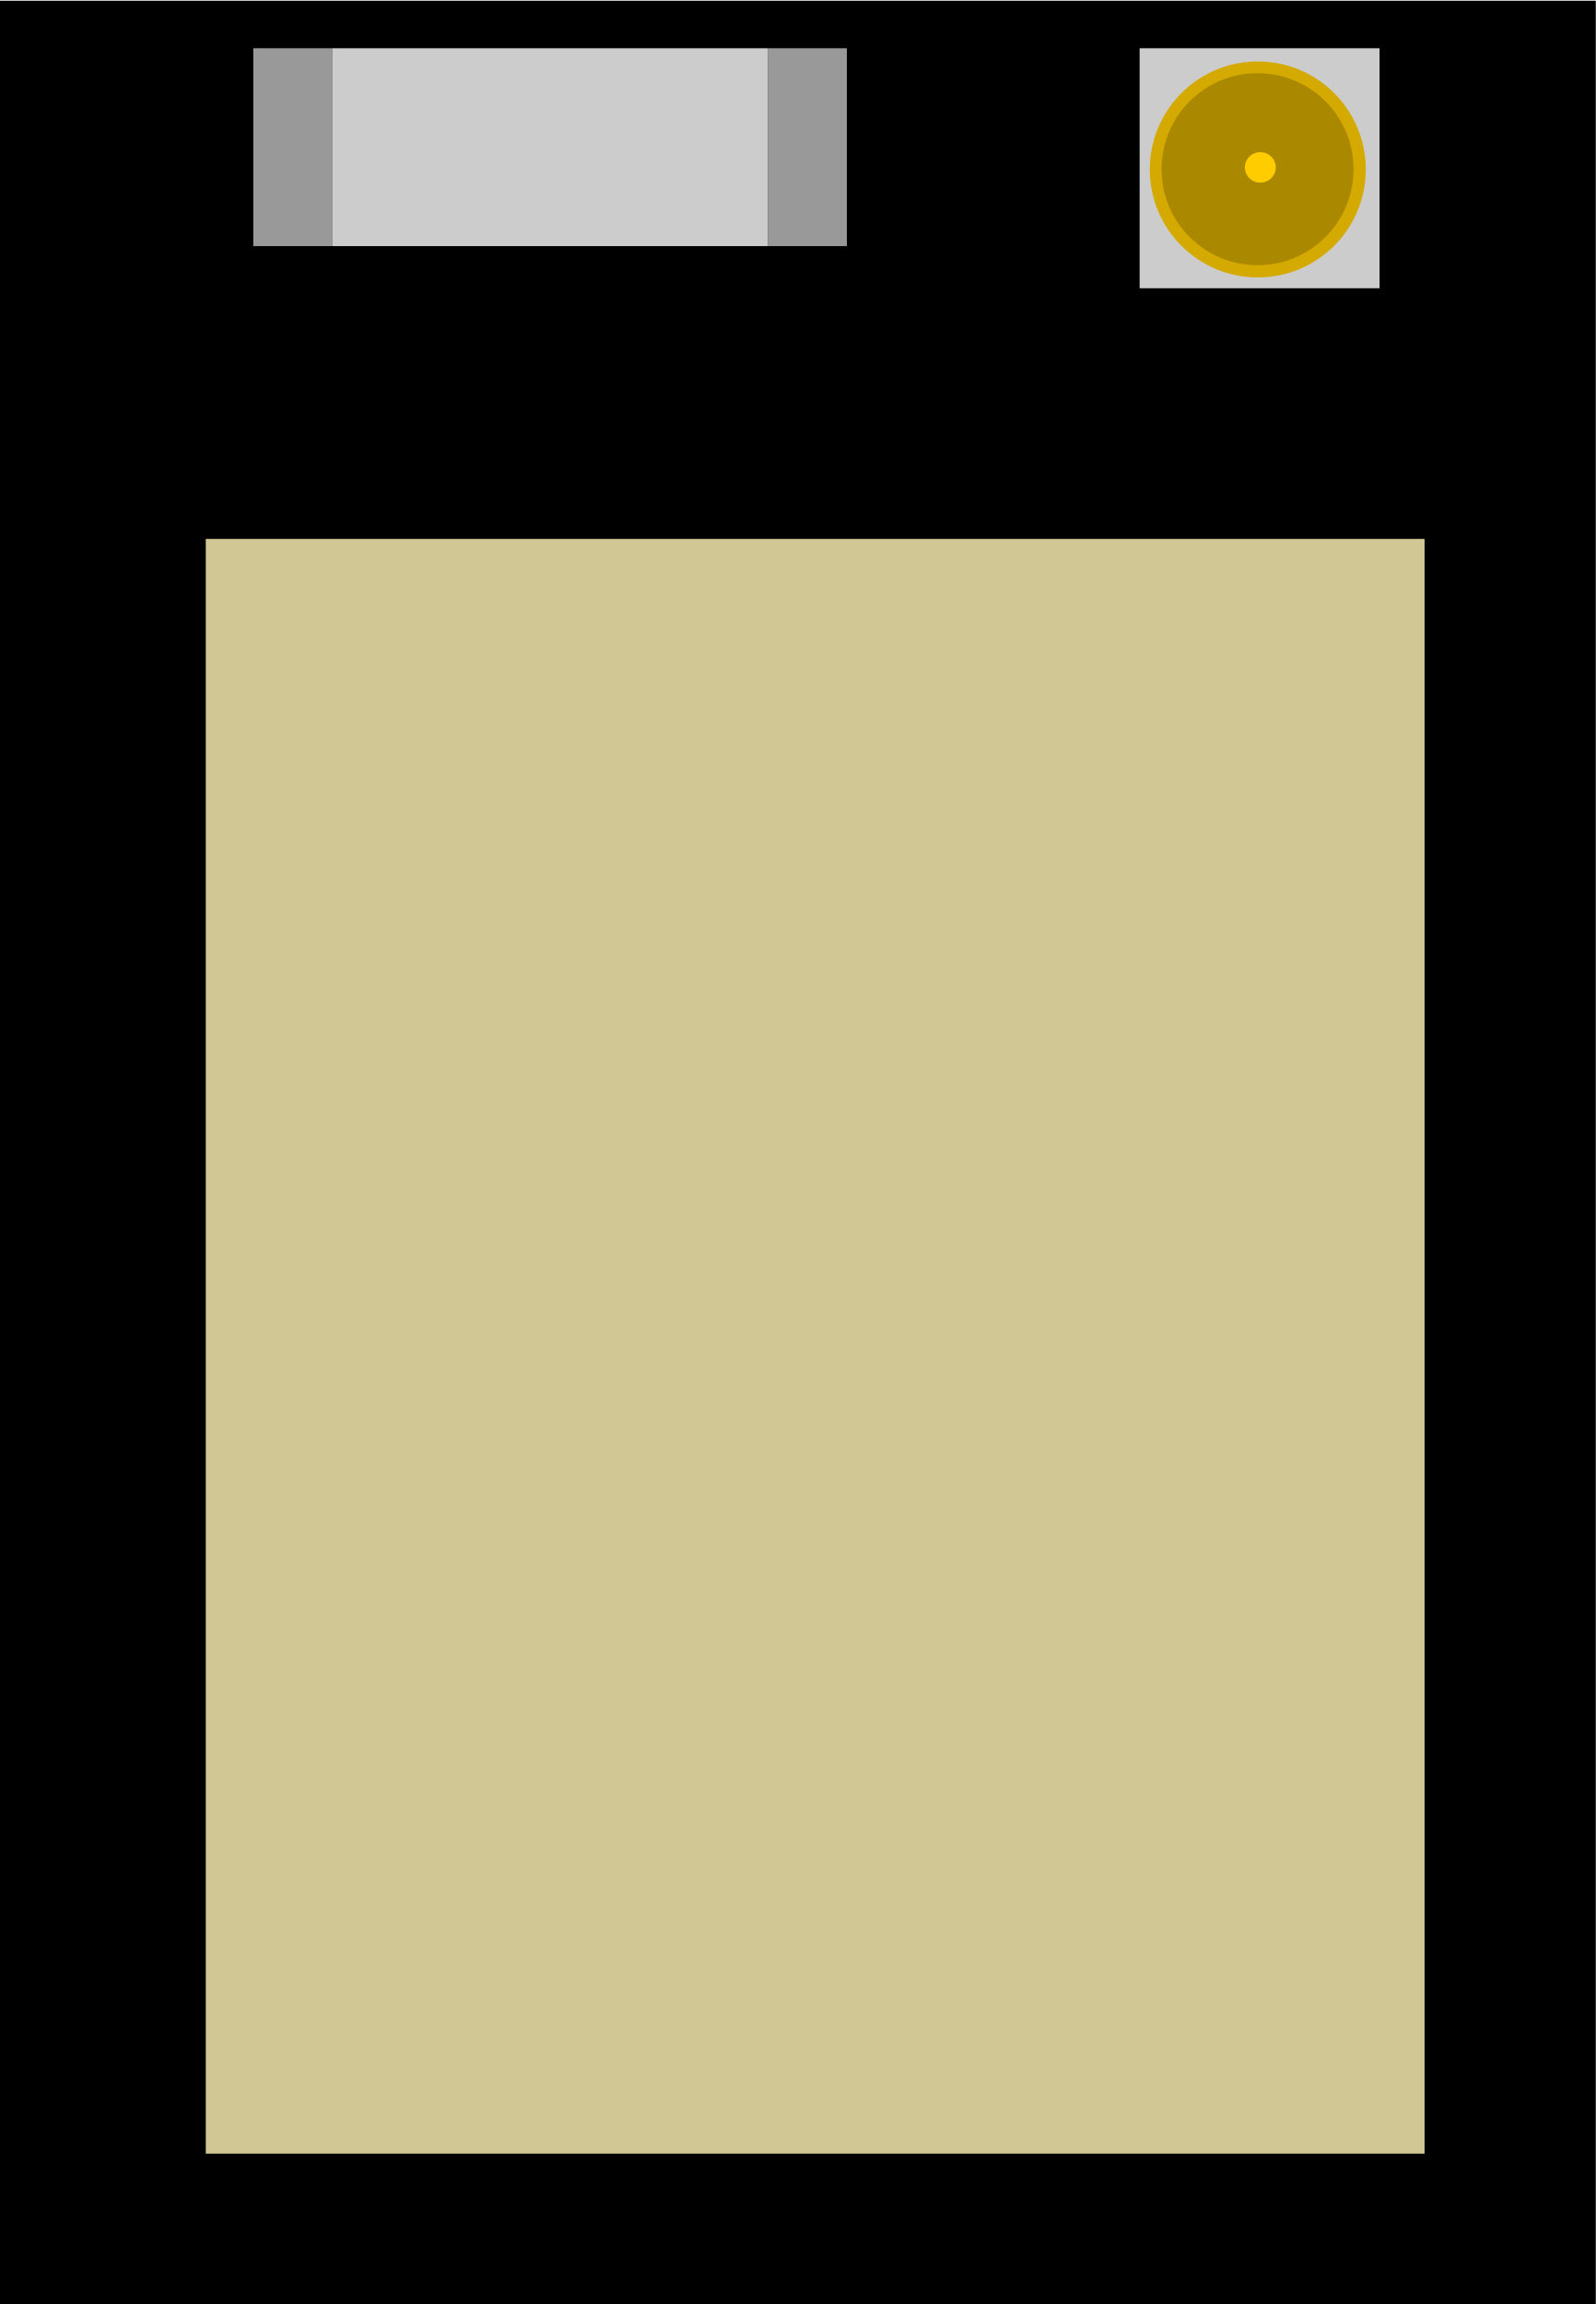
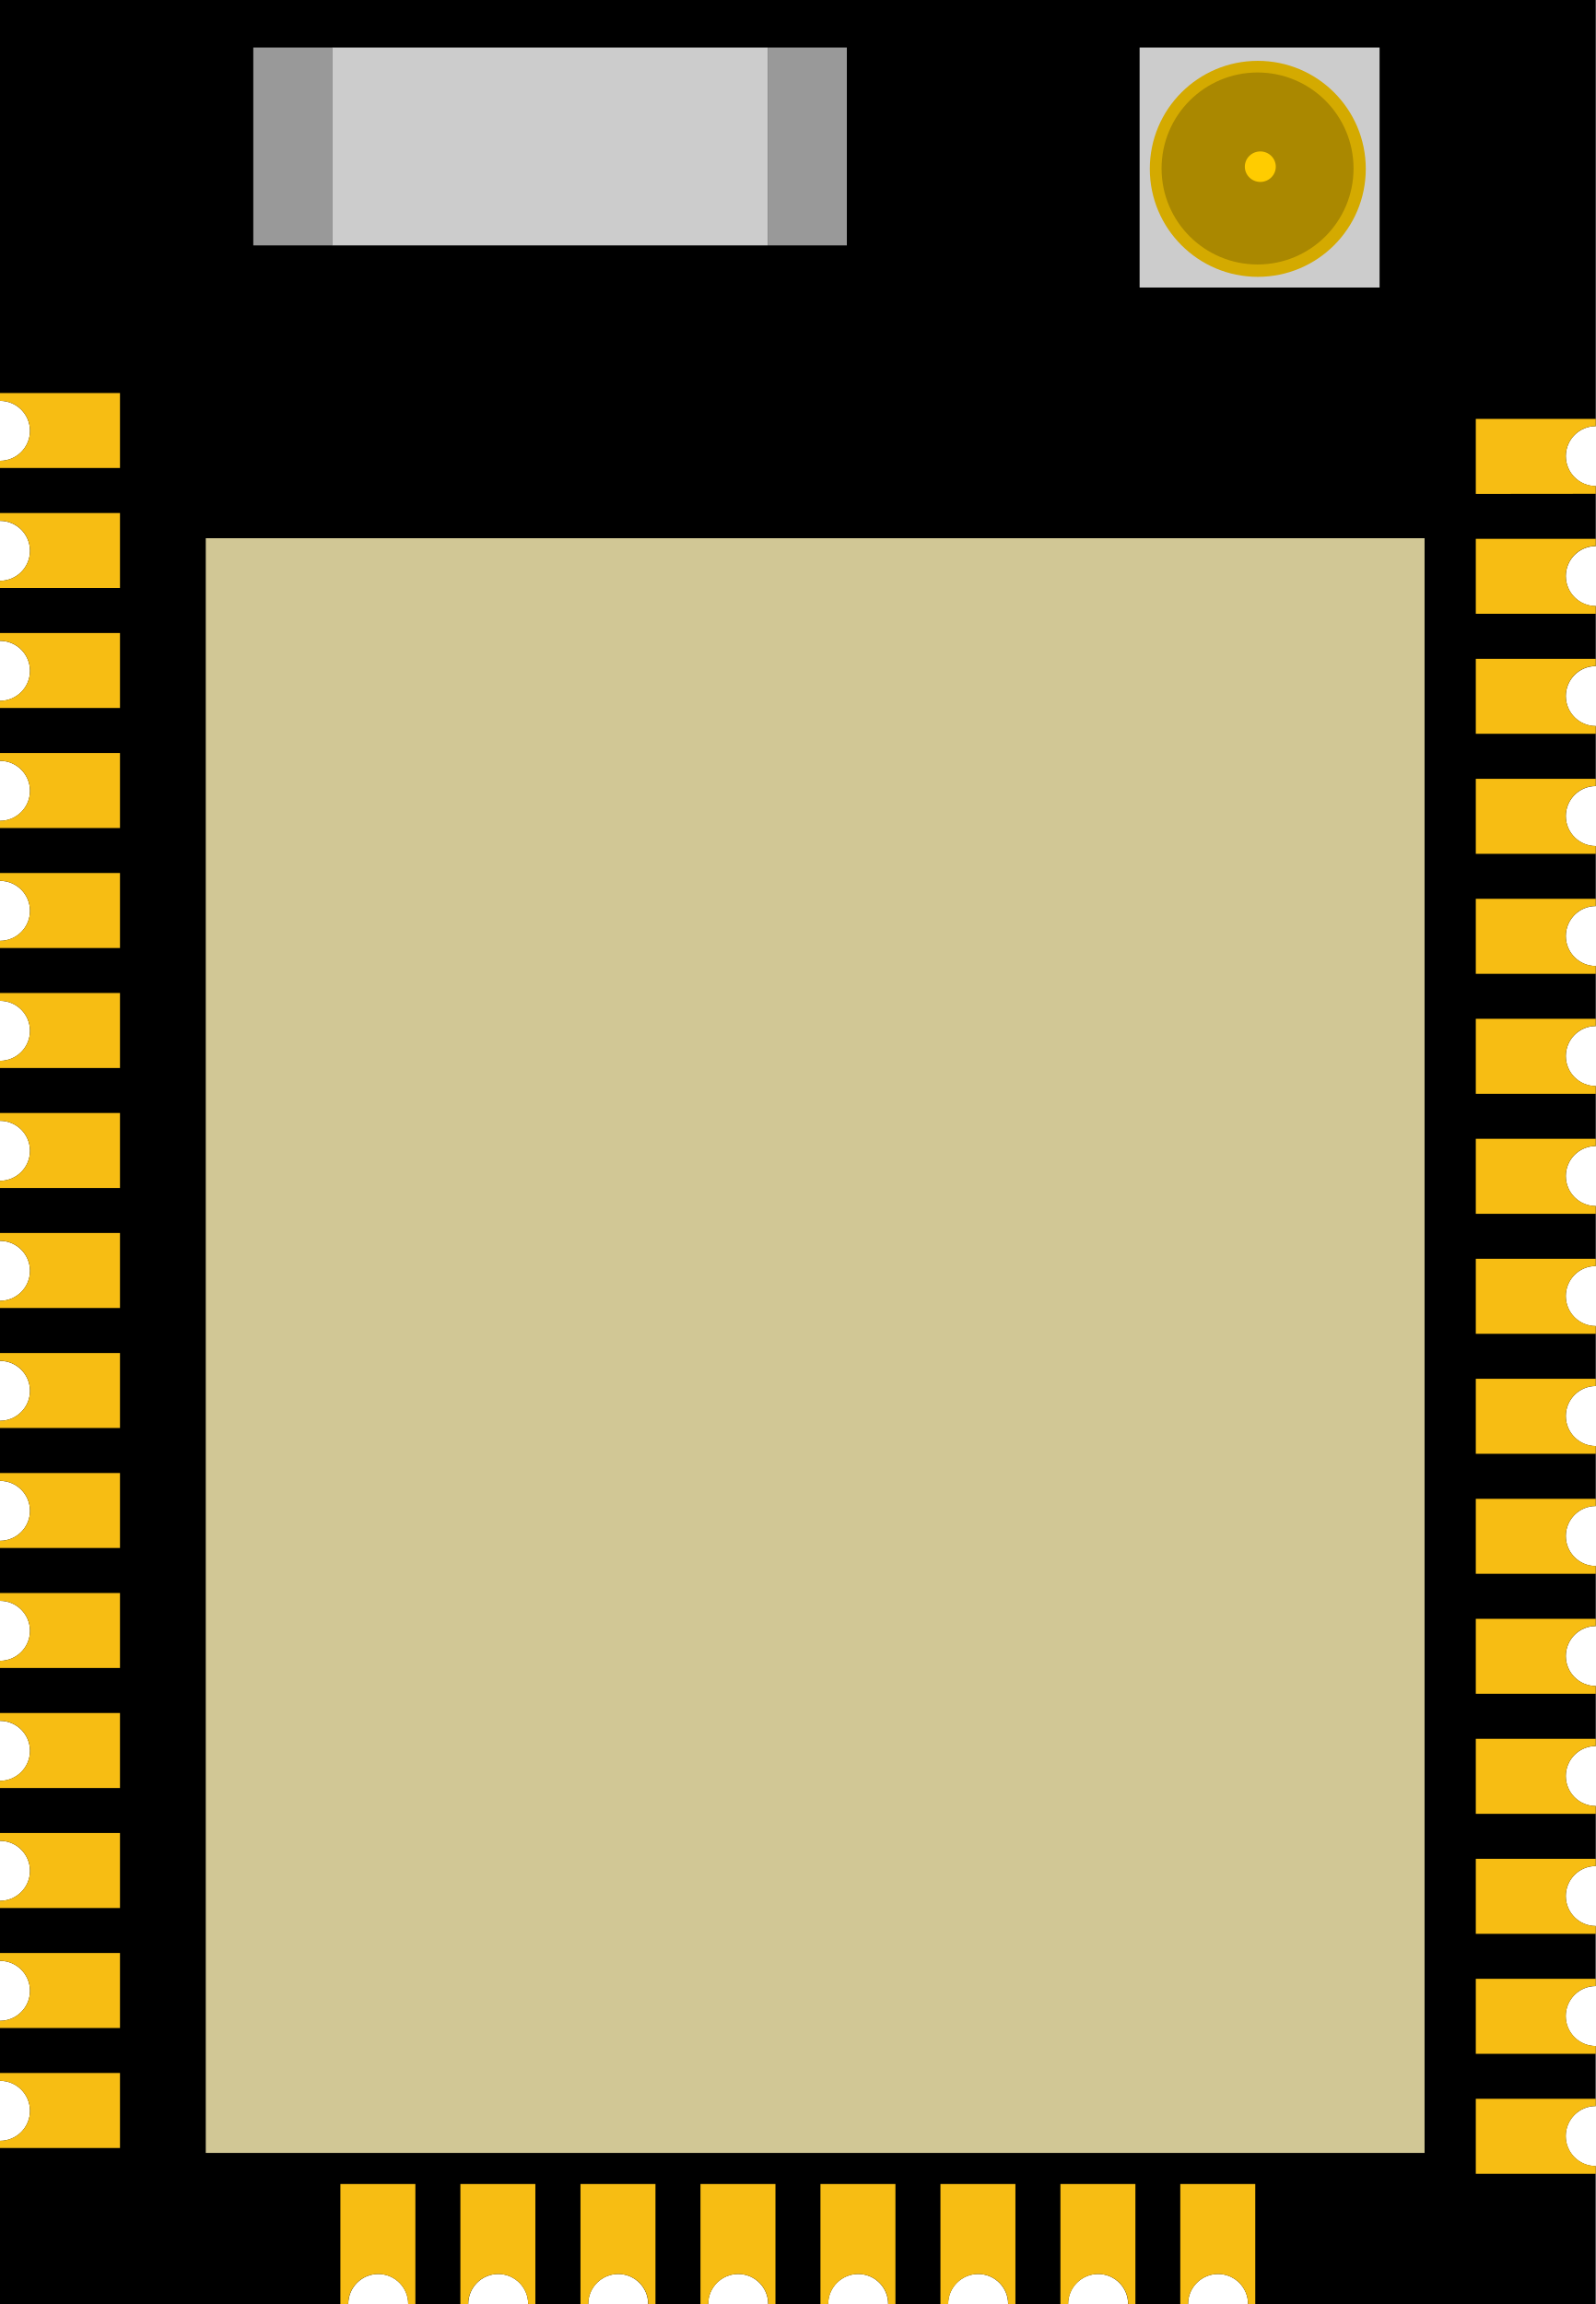
<svg xmlns="http://www.w3.org/2000/svg" width="13.3mm" height="19.2mm" viewBox="0 0 13.3 19.2" version="1.1" id="svg8">
  <defs id="defs2" />
  <g id="layer1" transform="translate(0,-277.8)">
-     <rect id="rect3713" width="13.3" height="19.2" x="7.2883752e-09" y="277.806" style="stroke-width:0.265" />
-     <rect style="fill:#d1c795;fill-opacity:1;stroke-width:0.265" id="rect3728" width="10.158" height="13.456" x="1.715" y="282.291" />
-     <rect style="fill:#999999;fill-opacity:1;stroke-width:0.083" id="rect4557" width="0.66" height="1.649" x="2.111" y="278.202" />
-     <rect style="fill:#cccccc;fill-opacity:1;stroke-width:0.265" id="rect4559" width="3.628" height="1.649" x="2.77" y="278.202" />
-     <rect style="fill:#999999;fill-opacity:1;stroke-width:0.083" id="rect4557-2" width="0.66" height="1.649" x="6.398" y="278.202" />
-     <rect style="fill:#cccccc;fill-opacity:1;stroke-width:0.265" id="rect4576" width="2" height="2" x="9.498" y="278.202" />
-     <circle style="fill:#d4aa00;fill-opacity:1;stroke-width:0.397" id="path4578" cx="10.483" cy="279.212" r="0.9" />
-     <circle style="fill:#aa8800;fill-opacity:1;stroke-width:0.353" id="path4578-6" cx="10.481" cy="279.21" r="0.8" />
-     <ellipse style="fill:#ffcc00;fill-opacity:1;stroke-width:0.265" id="path4595" cx="10.504" cy="279.195" rx="0.129" ry="0.127" />
-     <flowRoot xml:space="preserve" id="flowRoot3827" style="font-style:normal;font-weight:normal;font-size:40px;line-height:1.25;font-family:sans-serif;letter-spacing:0px;word-spacing:0px;fill:#000000;fill-opacity:1;stroke:none" transform="matrix(0.2645833,0,0,0.2645833,10.95266,273.6623)">
-       <flowRegion id="flowRegion3829">
-         <rect id="rect3831" width="119.588" height="68.227" x="-30.97" y="9.707" />
-       </flowRegion>
-       <flowPara id="flowPara3833" style="font-style:normal;font-variant:normal;font-weight:normal;font-stretch:normal;font-size:10.667px;font-family:OCRA;-inkscape-font-specification:OCRA">TTGO</flowPara>
-     </flowRoot>
-     <text xml:space="preserve" style="font-style:normal;font-weight:normal;font-size:10.583px;line-height:1.25;font-family:sans-serif;letter-spacing:0px;word-spacing:0px;fill:#000000;fill-opacity:1;stroke:none;stroke-width:0.265" x="2.637" y="10.032" id="text3845">
-       <tspan id="tspan3843" x="2.637" y="10.032" style="font-style:normal;font-variant:normal;font-weight:normal;font-stretch:normal;font-size:1.411px;font-family:ocra;-inkscape-font-specification:ocra;stroke-width:0.265">Micro-32</tspan>
-     </text>
+     <path style="stroke-width:1" d="M 0,0 V 12.625 A 0.945,0.945 0 0 1 0.945,13.57 0.945,0.945 0 0 1 0,14.514 v 1.891 A 0.945,0.945 0 0 1 0.945,17.35 0.945,0.945 0 0 1 0,18.293 v 1.891 A 0.945,0.945 0 0 1 0.945,21.129 0.945,0.945 0 0 1 0,22.074 v 1.889 A 0.945,0.945 0 0 1 0.945,24.908 0.945,0.945 0 0 1 0,25.854 v 1.889 A 0.945,0.945 0 0 1 0.945,28.688 0.945,0.945 0 0 1 0,29.633 v 1.889 A 0.945,0.945 0 0 1 0.945,32.467 0.945,0.945 0 0 1 0,33.412 v 1.889 A 0.945,0.945 0 0 1 0.945,36.246 0.945,0.945 0 0 1 0,37.191 v 1.891 A 0.945,0.945 0 0 1 0.945,40.025 0.945,0.945 0 0 1 0,40.971 v 1.891 A 0.945,0.945 0 0 1 0.945,43.805 0.945,0.945 0 0 1 0,44.75 v 1.891 A 0.945,0.945 0 0 1 0.945,47.586 0.945,0.945 0 0 1 0,48.529 v 1.891 A 0.945,0.945 0 0 1 0.945,51.365 0.945,0.945 0 0 1 0,52.309 v 1.891 A 0.945,0.945 0 0 1 0.945,55.145 0.945,0.945 0 0 1 0,56.09 v 1.889 A 0.945,0.945 0 0 1 0.945,58.924 0.945,0.945 0 0 1 0,59.869 v 1.889 A 0.945,0.945 0 0 1 0.945,62.703 0.945,0.945 0 0 1 0,63.648 v 1.889 A 0.945,0.945 0 0 1 0.945,66.482 0.945,0.945 0 0 1 0,67.428 v 5.139 h 10.971 a 0.945,0.945 0 0 1 0.943,-0.945 0.945,0.945 0 0 1 0.945,0.945 H 14.75 a 0.945,0.945 0 0 1 0.943,-0.945 0.945,0.945 0 0 1 0.945,0.945 h 1.891 a 0.945,0.945 0 0 1 0.945,-0.945 0.945,0.945 0 0 1 0.943,0.945 h 1.891 a 0.945,0.945 0 0 1 0.945,-0.945 0.945,0.945 0 0 1 0.945,0.945 h 1.889 a 0.945,0.945 0 0 1 0.945,-0.945 0.945,0.945 0 0 1 0.945,0.945 h 1.889 a 0.945,0.945 0 0 1 0.945,-0.945 0.945,0.945 0 0 1 0.945,0.945 h 1.889 a 0.945,0.945 0 0 1 0.945,-0.945 0.945,0.945 0 0 1 0.945,0.945 h 1.889 a 0.945,0.945 0 0 1 0.945,-0.945 0.945,0.945 0 0 1 0.945,0.945 h 10.951 v -4.344 a 0.945,0.945 0 0 1 -0.945,-0.945 0.945,0.945 0 0 1 0.945,-0.945 v -1.891 a 0.945,0.945 0 0 1 -0.945,-0.943 0.945,0.945 0 0 1 0.945,-0.945 V 60.662 A 0.945,0.945 0 0 1 49.322,59.719 0.945,0.945 0 0 1 50.268,58.773 V 56.883 A 0.945,0.945 0 0 1 49.322,55.938 0.945,0.945 0 0 1 50.268,54.994 v -1.891 a 0.945,0.945 0 0 1 -0.945,-0.945 0.945,0.945 0 0 1 0.945,-0.943 v -1.891 a 0.945,0.945 0 0 1 -0.945,-0.945 0.945,0.945 0 0 1 0.945,-0.945 v -1.889 a 0.945,0.945 0 0 1 -0.945,-0.945 0.945,0.945 0 0 1 0.945,-0.945 V 41.766 A 0.945,0.945 0 0 1 49.322,40.82 0.945,0.945 0 0 1 50.268,39.875 v -1.889 a 0.945,0.945 0 0 1 -0.945,-0.945 0.945,0.945 0 0 1 0.945,-0.945 v -1.889 a 0.945,0.945 0 0 1 -0.945,-0.945 0.945,0.945 0 0 1 0.945,-0.945 v -1.891 a 0.945,0.945 0 0 1 -0.945,-0.943 0.945,0.945 0 0 1 0.945,-0.945 v -1.891 a 0.945,0.945 0 0 1 -0.945,-0.943 0.945,0.945 0 0 1 0.945,-0.945 v -1.891 a 0.945,0.945 0 0 1 -0.945,-0.945 0.945,0.945 0 0 1 0.945,-0.943 v -1.891 a 0.945,0.945 0 0 1 -0.945,-0.945 0.945,0.945 0 0 1 0.945,-0.943 v -1.891 a 0.945,0.945 0 0 1 -0.945,-0.945 0.945,0.945 0 0 1 0.945,-0.943 V 0 Z" transform="matrix(0.2645833,0,0,0.2645833,0,277.8)" id="rect3713" />
+     <rect style="fill:#d1c795;fill-opacity:1;stroke-width:0.265" id="rect3728" width="10.158" height="13.456" x="1.715" y="282.285" />
+     <rect style="fill:#999999;fill-opacity:1;stroke-width:0.083" id="rect4557" width="0.66" height="1.649" x="2.111" y="278.196" />
+     <rect style="fill:#cccccc;fill-opacity:1;stroke-width:0.265" id="rect4559" width="3.628" height="1.649" x="2.77" y="278.196" />
+     <rect style="fill:#999999;fill-opacity:1;stroke-width:0.083" id="rect4557-2" width="0.66" height="1.649" x="6.398" y="278.196" />
+     <rect style="fill:#cccccc;fill-opacity:1;stroke-width:0.265" id="rect4576" width="2" height="2" x="9.498" y="278.196" />
+     <circle style="fill:#d4aa00;fill-opacity:1;stroke-width:0.397" id="path4578" cx="10.483" cy="279.207" r="0.9" />
+     <circle style="fill:#aa8800;fill-opacity:1;stroke-width:0.353" id="path4578-6" cx="10.481" cy="279.204" r="0.8" />
+     <ellipse style="fill:#ffcc00;fill-opacity:1;stroke-width:0.265" id="path4595" cx="10.504" cy="279.189" rx="0.129" ry="0.127" />
+     <g id="g795">
+       <path id="rect3869" d="m 0,295.075 v 0.065 A 0.25,0.25 0 0 1 0.25,295.39 0.25,0.25 0 0 1 0,295.64 V 295.7 h 1 v -0.625 z" style="fill:#f7bd13;fill-opacity:1;stroke:none;stroke-width:0.015;stroke-miterlimit:4;stroke-dasharray:none;stroke-opacity:1;paint-order:stroke fill markers" />
+       <path id="rect3869-5" d="m 0,294.075 v 0.065 A 0.25,0.25 0 0 1 0.25,294.39 0.25,0.25 0 0 1 0,294.64 V 294.7 h 1 v -0.625 z" style="fill:#f7bd13;fill-opacity:1;stroke:none;stroke-width:0.015;stroke-miterlimit:4;stroke-dasharray:none;stroke-opacity:1;paint-order:stroke fill markers" />
+       <path id="rect3869-9" d="m 0,293.075 v 0.065 A 0.25,0.25 0 0 1 0.25,293.39 0.25,0.25 0 0 1 0,293.64 V 293.7 h 1 v -0.625 z" style="fill:#f7bd13;fill-opacity:1;stroke:none;stroke-width:0.015;stroke-miterlimit:4;stroke-dasharray:none;stroke-opacity:1;paint-order:stroke fill markers" />
+       <path id="rect3869-9-1" d="m 0,292.075 v 0.065 A 0.25,0.25 0 0 1 0.25,292.39 0.25,0.25 0 0 1 0,292.64 V 292.7 h 1 v -0.625 z" style="fill:#f7bd13;fill-opacity:1;stroke:none;stroke-width:0.015;stroke-miterlimit:4;stroke-dasharray:none;stroke-opacity:1;paint-order:stroke fill markers" />
+       <path id="rect3869-9-3" d="m 0,291.075 v 0.065 A 0.25,0.25 0 0 1 0.25,291.39 0.25,0.25 0 0 1 0,291.64 V 291.7 h 1 v -0.625 z" style="fill:#f7bd13;fill-opacity:1;stroke:none;stroke-width:0.015;stroke-miterlimit:4;stroke-dasharray:none;stroke-opacity:1;paint-order:stroke fill markers" />
+       <path id="rect3869-9-4" d="m 0,290.075 v 0.065 A 0.25,0.25 0 0 1 0.25,290.39 0.25,0.25 0 0 1 0,290.64 V 290.7 h 1 v -0.625 z" style="fill:#f7bd13;fill-opacity:1;stroke:none;stroke-width:0.015;stroke-miterlimit:4;stroke-dasharray:none;stroke-opacity:1;paint-order:stroke fill markers" />
+       <path id="rect3869-9-39" d="m 0,289.075 v 0.065 A 0.25,0.25 0 0 1 0.25,289.39 0.25,0.25 0 0 1 0,289.64 V 289.7 h 1 v -0.625 z" style="fill:#f7bd13;fill-opacity:1;stroke:none;stroke-width:0.015;stroke-miterlimit:4;stroke-dasharray:none;stroke-opacity:1;paint-order:stroke fill markers" />
+       <path id="rect3869-9-39-6" d="m 0,288.075 v 0.065 A 0.25,0.25 0 0 1 0.25,288.39 0.25,0.25 0 0 1 0,288.64 V 288.7 h 1 v -0.625 z" style="fill:#f7bd13;fill-opacity:1;stroke:none;stroke-width:0.015;stroke-miterlimit:4;stroke-dasharray:none;stroke-opacity:1;paint-order:stroke fill markers" />
+       <path id="rect3869-9-39-6-4" d="m 0,287.075 v 0.065 A 0.25,0.25 0 0 1 0.25,287.39 0.25,0.25 0 0 1 0,287.64 V 287.7 h 1 v -0.625 z" style="fill:#f7bd13;fill-opacity:1;stroke:none;stroke-width:0.015;stroke-miterlimit:4;stroke-dasharray:none;stroke-opacity:1;paint-order:stroke fill markers" />
+       <path id="rect3869-9-39-6-4-3" d="m 0,286.075 v 0.065 A 0.25,0.25 0 0 1 0.25,286.39 0.25,0.25 0 0 1 0,286.64 V 286.7 h 1 v -0.625 z" style="fill:#f7bd13;fill-opacity:1;stroke:none;stroke-width:0.015;stroke-miterlimit:4;stroke-dasharray:none;stroke-opacity:1;paint-order:stroke fill markers" />
+       <path id="rect3869-9-39-6-4-3-9" d="m 0,285.075 v 0.065 A 0.25,0.25 0 0 1 0.25,285.39 0.25,0.25 0 0 1 0,285.64 V 285.7 h 1 v -0.625 z" style="fill:#f7bd13;fill-opacity:1;stroke:none;stroke-width:0.015;stroke-miterlimit:4;stroke-dasharray:none;stroke-opacity:1;paint-order:stroke fill markers" />
+       <path id="rect3869-9-39-6-4-3-5" d="m 0,284.075 v 0.065 A 0.25,0.25 0 0 1 0.25,284.39 0.25,0.25 0 0 1 0,284.64 V 284.7 h 1 v -0.625 z" style="fill:#f7bd13;fill-opacity:1;stroke:none;stroke-width:0.015;stroke-miterlimit:4;stroke-dasharray:none;stroke-opacity:1;paint-order:stroke fill markers" />
+       <path id="rect3869-9-39-6-4-3-8" d="m 0,283.075 v 0.065 A 0.25,0.25 0 0 1 0.25,283.39 0.25,0.25 0 0 1 0,283.64 V 283.7 h 1 v -0.625 z" style="fill:#f7bd13;fill-opacity:1;stroke:none;stroke-width:0.015;stroke-miterlimit:4;stroke-dasharray:none;stroke-opacity:1;paint-order:stroke fill markers" />
+       <path id="rect3869-9-39-6-4-3-8-0" d="m 0,282.075 v 0.065 A 0.25,0.25 0 0 1 0.25,282.39 0.25,0.25 0 0 1 0,282.64 V 282.7 h 1 v -0.625 z" style="fill:#f7bd13;fill-opacity:1;stroke:none;stroke-width:0.015;stroke-miterlimit:4;stroke-dasharray:none;stroke-opacity:1;paint-order:stroke fill markers" />
+       <path id="rect3869-9-39-6-4-3-8-5" d="m 0,281.075 v 0.065 A 0.25,0.25 0 0 1 0.25,281.39 0.25,0.25 0 0 1 0,281.64 V 281.7 h 1 v -0.625 z" style="fill:#f7bd13;fill-opacity:1;stroke:none;stroke-width:0.015;stroke-miterlimit:4;stroke-dasharray:none;stroke-opacity:1;paint-order:stroke fill markers" />
+       <path id="rect3869-4" d="m 13.3,281.915 v -0.065 A 0.25,0.25 0 0 1 13.05,281.601 0.25,0.25 0 0 1 13.3,281.351 v -0.06 h -1 v 0.625 z" style="fill:#f7bd13;fill-opacity:1;stroke:none;stroke-width:0.015;stroke-miterlimit:4;stroke-dasharray:none;stroke-opacity:1;paint-order:stroke fill markers" />
+       <path id="rect3869-5-9" d="m 13.3,282.915 v -0.065 A 0.25,0.25 0 0 1 13.05,282.601 0.25,0.25 0 0 1 13.3,282.35 v -0.06 h -1 v 0.625 z" style="fill:#f7bd13;fill-opacity:1;stroke:none;stroke-width:0.015;stroke-miterlimit:4;stroke-dasharray:none;stroke-opacity:1;paint-order:stroke fill markers" />
+       <path id="rect3869-9-9" d="m 13.3,283.915 v -0.065 A 0.25,0.25 0 0 1 13.05,283.601 0.25,0.25 0 0 1 13.3,283.35 v -0.06 h -1 v 0.625 z" style="fill:#f7bd13;fill-opacity:1;stroke:none;stroke-width:0.015;stroke-miterlimit:4;stroke-dasharray:none;stroke-opacity:1;paint-order:stroke fill markers" />
+       <path id="rect3869-9-1-6" d="m 13.3,284.915 v -0.065 A 0.25,0.25 0 0 1 13.05,284.601 0.25,0.25 0 0 1 13.3,284.35 v -0.06 h -1 v 0.625 z" style="fill:#f7bd13;fill-opacity:1;stroke:none;stroke-width:0.015;stroke-miterlimit:4;stroke-dasharray:none;stroke-opacity:1;paint-order:stroke fill markers" />
+       <path id="rect3869-9-3-8" d="m 13.3,285.915 v -0.065 A 0.25,0.25 0 0 1 13.05,285.601 0.25,0.25 0 0 1 13.3,285.35 v -0.06 h -1 v 0.625 z" style="fill:#f7bd13;fill-opacity:1;stroke:none;stroke-width:0.015;stroke-miterlimit:4;stroke-dasharray:none;stroke-opacity:1;paint-order:stroke fill markers" />
+       <path id="rect3869-9-4-6" d="m 13.3,286.915 v -0.065 A 0.25,0.25 0 0 1 13.05,286.601 0.25,0.25 0 0 1 13.3,286.35 v -0.06 h -1 v 0.625 z" style="fill:#f7bd13;fill-opacity:1;stroke:none;stroke-width:0.015;stroke-miterlimit:4;stroke-dasharray:none;stroke-opacity:1;paint-order:stroke fill markers" />
+       <path id="rect3869-9-39-5" d="m 13.3,287.915 v -0.065 A 0.25,0.25 0 0 1 13.05,287.601 0.25,0.25 0 0 1 13.3,287.35 v -0.06 h -1 v 0.625 z" style="fill:#f7bd13;fill-opacity:1;stroke:none;stroke-width:0.015;stroke-miterlimit:4;stroke-dasharray:none;stroke-opacity:1;paint-order:stroke fill markers" />
+       <path id="rect3869-9-39-6-2" d="m 13.3,288.915 v -0.065 A 0.25,0.25 0 0 1 13.05,288.601 0.25,0.25 0 0 1 13.3,288.35 v -0.06 h -1 v 0.625 z" style="fill:#f7bd13;fill-opacity:1;stroke:none;stroke-width:0.015;stroke-miterlimit:4;stroke-dasharray:none;stroke-opacity:1;paint-order:stroke fill markers" />
+       <path id="rect3869-9-39-6-4-7" d="m 13.3,289.915 v -0.065 A 0.25,0.25 0 0 1 13.05,289.601 0.25,0.25 0 0 1 13.3,289.35 v -0.06 h -1 v 0.625 z" style="fill:#f7bd13;fill-opacity:1;stroke:none;stroke-width:0.015;stroke-miterlimit:4;stroke-dasharray:none;stroke-opacity:1;paint-order:stroke fill markers" />
+       <path id="rect3869-9-39-6-4-3-85" d="m 13.3,290.915 v -0.065 A 0.25,0.25 0 0 1 13.05,290.601 0.25,0.25 0 0 1 13.3,290.35 v -0.06 h -1 v 0.625 z" style="fill:#f7bd13;fill-opacity:1;stroke:none;stroke-width:0.015;stroke-miterlimit:4;stroke-dasharray:none;stroke-opacity:1;paint-order:stroke fill markers" />
+       <path id="rect3869-9-39-6-4-3-9-3" d="m 13.3,291.915 v -0.065 A 0.25,0.25 0 0 1 13.05,291.601 0.25,0.25 0 0 1 13.3,291.35 v -0.06 h -1 v 0.625 z" style="fill:#f7bd13;fill-opacity:1;stroke:none;stroke-width:0.015;stroke-miterlimit:4;stroke-dasharray:none;stroke-opacity:1;paint-order:stroke fill markers" />
+       <path id="rect3869-9-39-6-4-3-5-6" d="m 13.3,292.915 v -0.065 A 0.25,0.25 0 0 1 13.05,292.601 0.25,0.25 0 0 1 13.3,292.35 v -0.06 h -1 v 0.625 z" style="fill:#f7bd13;fill-opacity:1;stroke:none;stroke-width:0.015;stroke-miterlimit:4;stroke-dasharray:none;stroke-opacity:1;paint-order:stroke fill markers" />
+       <path id="rect3869-9-39-6-4-3-8-3" d="m 13.3,293.915 v -0.065 A 0.25,0.25 0 0 1 13.05,293.601 0.25,0.25 0 0 1 13.3,293.35 v -0.06 h -1 v 0.625 z" style="fill:#f7bd13;fill-opacity:1;stroke:none;stroke-width:0.015;stroke-miterlimit:4;stroke-dasharray:none;stroke-opacity:1;paint-order:stroke fill markers" />
+       <path id="rect3869-9-39-6-4-3-8-0-6" d="m 13.3,294.915 v -0.065 A 0.25,0.25 0 0 1 13.05,294.601 0.25,0.25 0 0 1 13.3,294.35 v -0.06 h -1 v 0.625 z" style="fill:#f7bd13;fill-opacity:1;stroke:none;stroke-width:0.015;stroke-miterlimit:4;stroke-dasharray:none;stroke-opacity:1;paint-order:stroke fill markers" />
+       <path id="rect3869-9-39-6-4-3-8-5-1" d="m 13.3,295.915 v -0.065 A 0.25,0.25 0 0 1 13.05,295.601 0.25,0.25 0 0 1 13.3,295.35 v -0.06 h -1 v 0.625 z" style="fill:#f7bd13;fill-opacity:1;stroke:none;stroke-width:0.015;stroke-miterlimit:4;stroke-dasharray:none;stroke-opacity:1;paint-order:stroke fill markers" />
+       <path id="rect3869-4-1" d="m 9.837,297 h 0.065 a 0.25,0.25 0 0 1 0.25,-0.25 0.25,0.25 0 0 1 0.25,0.25 h 0.06 v -1 H 9.837 Z" style="fill:#f7bd13;fill-opacity:1;stroke:none;stroke-width:0.015;stroke-miterlimit:4;stroke-dasharray:none;stroke-opacity:1;paint-order:stroke fill markers" />
+       <path id="rect3869-5-9-9" d="m 8.838,297 h 0.065 a 0.25,0.25 0 0 1 0.25,-0.25 0.25,0.25 0 0 1 0.25,0.25 h 0.06 v -1 H 8.838 Z" style="fill:#f7bd13;fill-opacity:1;stroke:none;stroke-width:0.015;stroke-miterlimit:4;stroke-dasharray:none;stroke-opacity:1;paint-order:stroke fill markers" />
+       <path id="rect3869-9-9-6" d="m 7.838,297 h 0.065 a 0.25,0.25 0 0 1 0.25,-0.25 0.25,0.25 0 0 1 0.25,0.25 h 0.06 v -1 H 7.838 Z" style="fill:#f7bd13;fill-opacity:1;stroke:none;stroke-width:0.015;stroke-miterlimit:4;stroke-dasharray:none;stroke-opacity:1;paint-order:stroke fill markers" />
+       <path id="rect3869-9-1-6-5" d="m 6.838,297 h 0.065 a 0.25,0.25 0 0 1 0.25,-0.25 0.25,0.25 0 0 1 0.25,0.25 h 0.06 v -1 H 6.838 Z" style="fill:#f7bd13;fill-opacity:1;stroke:none;stroke-width:0.015;stroke-miterlimit:4;stroke-dasharray:none;stroke-opacity:1;paint-order:stroke fill markers" />
+       <path id="rect3869-9-3-8-0" d="m 5.838,297 h 0.065 a 0.25,0.25 0 0 1 0.25,-0.25 0.25,0.25 0 0 1 0.25,0.25 h 0.06 v -1 H 5.838 Z" style="fill:#f7bd13;fill-opacity:1;stroke:none;stroke-width:0.015;stroke-miterlimit:4;stroke-dasharray:none;stroke-opacity:1;paint-order:stroke fill markers" />
+       <path id="rect3869-9-4-6-5" d="m 4.838,297 h 0.065 a 0.25,0.25 0 0 1 0.25,-0.25 0.25,0.25 0 0 1 0.25,0.25 h 0.06 v -1 H 4.838 Z" style="fill:#f7bd13;fill-opacity:1;stroke:none;stroke-width:0.015;stroke-miterlimit:4;stroke-dasharray:none;stroke-opacity:1;paint-order:stroke fill markers" />
+       <path id="rect3869-9-39-5-1" d="m 3.837,297 h 0.065 a 0.25,0.25 0 0 1 0.25,-0.25 0.25,0.25 0 0 1 0.25,0.25 h 0.06 v -1 H 3.837 Z" style="fill:#f7bd13;fill-opacity:1;stroke:none;stroke-width:0.015;stroke-miterlimit:4;stroke-dasharray:none;stroke-opacity:1;paint-order:stroke fill markers" />
+       <path id="rect3869-9-39-6-2-1" d="m 2.837,297 h 0.065 a 0.25,0.25 0 0 1 0.25,-0.25 0.25,0.25 0 0 1 0.25,0.25 h 0.06 v -1 H 2.837 Z" style="fill:#f7bd13;fill-opacity:1;stroke:none;stroke-width:0.015;stroke-miterlimit:4;stroke-dasharray:none;stroke-opacity:1;paint-order:stroke fill markers" />
+     </g>
  </g>
-   <g id="layer2" style="display:inline" />
-   <flowRoot xml:space="preserve" id="flowRoot3835" style="font-style:normal;font-weight:normal;font-size:40px;line-height:1.25;font-family:sans-serif;letter-spacing:0px;word-spacing:0px;fill:#000000;fill-opacity:1;stroke:none" transform="scale(0.2645833)">
-     <flowRegion id="flowRegion3837">
-       <rect id="rect3839" width="69.146" height="46.609" x="-1.073" y="24.118" />
-     </flowRegion>
-     <flowPara id="flowPara3841">microMicro</flowPara>
-   </flowRoot>
</svg>
